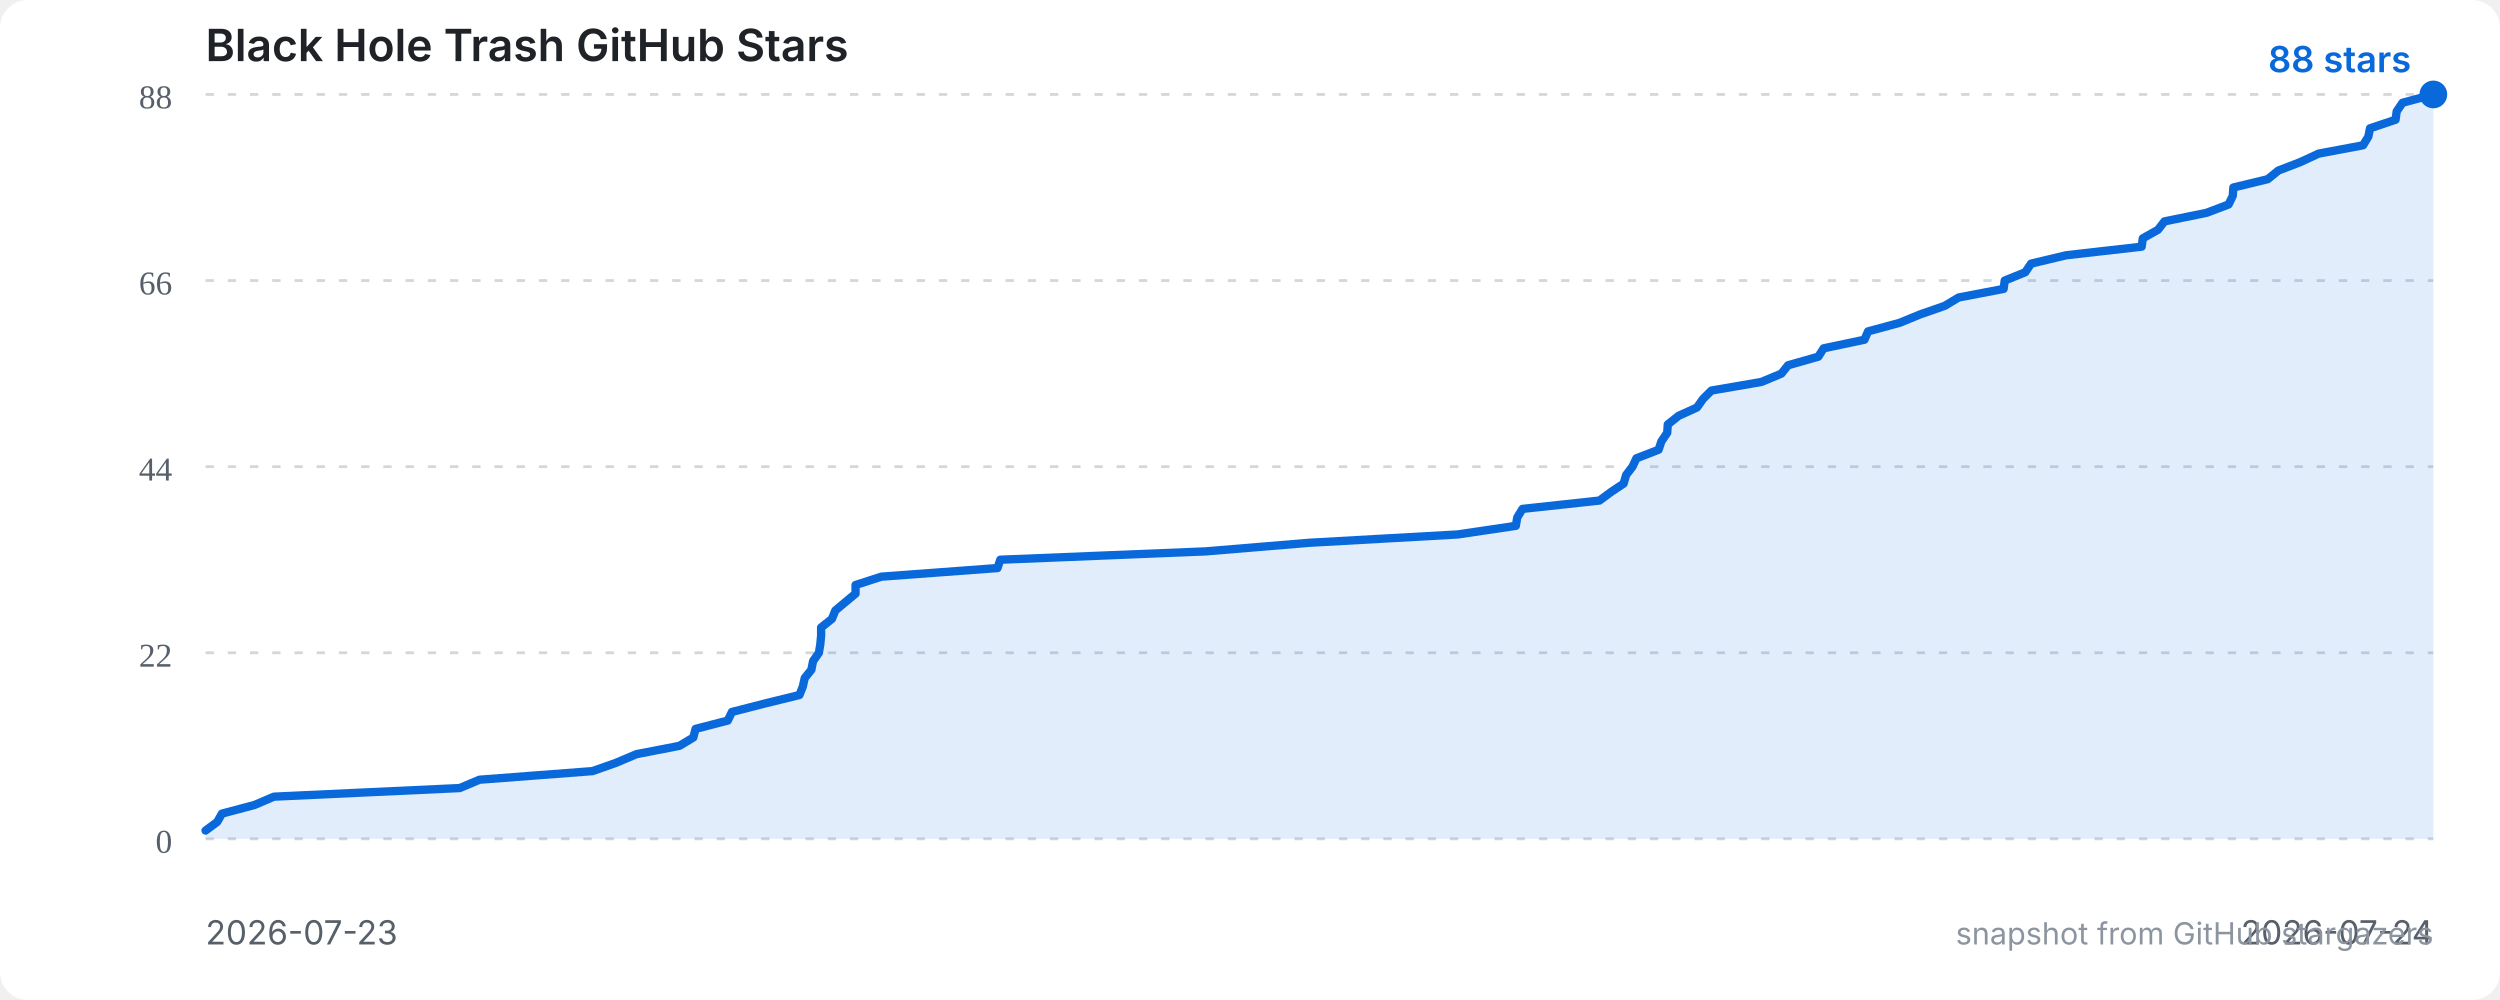
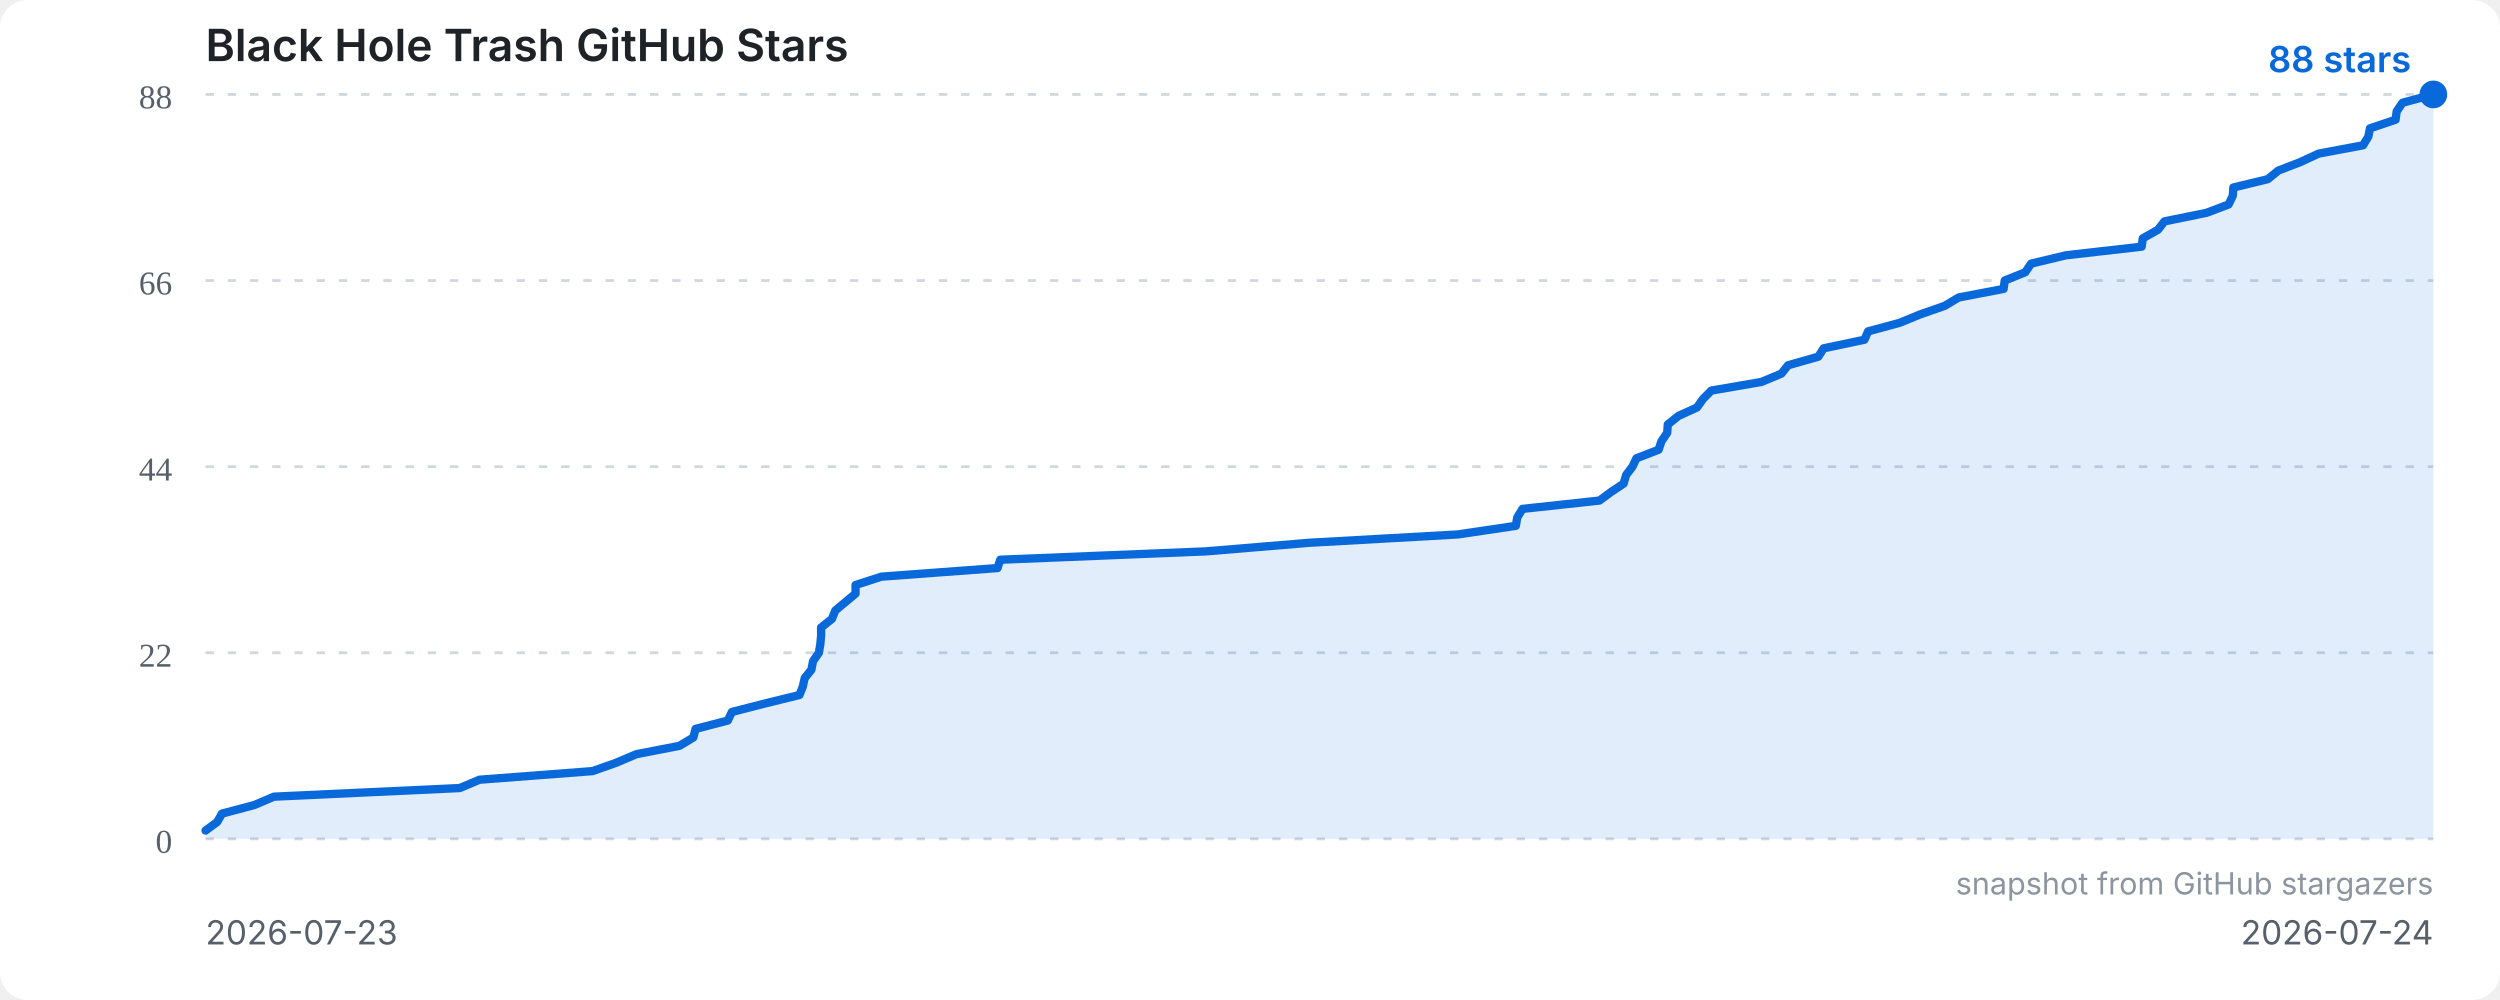
<svg xmlns="http://www.w3.org/2000/svg" width="900" height="360" viewBox="0 0 900 360" role="img" aria-labelledby="title desc">
  <rect width="100%" height="100%" rx="10" fill="#ffffff" />
  <text x="74" y="22" fill="#1f2328" font-family="-apple-system,BlinkMacSystemFont,Segoe UI,sans-serif" font-size="16" font-weight="600">Black Hole Trash GitHub Stars</text>
  <line x1="74" y1="302" x2="876" y2="302" stroke="#d0d7de" stroke-dasharray="3 5" />
  <text x="62" y="307" text-anchor="end" fill="#57606a" font-size="12">0</text>
  <line x1="74" y1="235" x2="876" y2="235" stroke="#d0d7de" stroke-dasharray="3 5" />
  <text x="62" y="240" text-anchor="end" fill="#57606a" font-size="12">22</text>
  <line x1="74" y1="168" x2="876" y2="168" stroke="#d0d7de" stroke-dasharray="3 5" />
  <text x="62" y="173" text-anchor="end" fill="#57606a" font-size="12">44</text>
  <line x1="74" y1="101" x2="876" y2="101" stroke="#d0d7de" stroke-dasharray="3 5" />
  <text x="62" y="106" text-anchor="end" fill="#57606a" font-size="12">66</text>
  <line x1="74" y1="34" x2="876" y2="34" stroke="#d0d7de" stroke-dasharray="3 5" />
  <text x="62" y="39" text-anchor="end" fill="#57606a" font-size="12">88</text>
  <polygon points="74,302 74.0,299.0 78.2,295.9 79.9,292.9 91.6,289.8 98.6,286.8 165.5,283.7 172.6,280.7 213.3,277.6 221.8,274.6 229.1,271.5 244.6,268.5 249.6,265.5 250.4,262.4 262.0,259.4 263.5,256.3 275.2,253.3 287.8,250.2 289.0,247.2 289.7,244.1 292.1,241.1 292.7,238.0 294.8,235.0 295.3,232.0 295.6,228.9 295.6,225.9 299.5,222.8 300.7,219.8 304.4,216.7 308.0,213.7 308.0,210.6 317.3,207.6 359.1,204.5 360.1,201.5 434.0,198.5 471.3,195.4 524.8,192.4 545.7,189.3 546.2,186.3 548.1,183.2 575.8,180.2 580.0,177.1 584.5,174.1 585.4,171.0 587.7,168.0 589.1,165.0 597.1,161.9 598.1,158.9 600.2,155.8 600.4,152.8 604.3,149.7 610.9,146.7 613.1,143.6 616.1,140.6 634.1,137.5 641.3,134.5 643.7,131.5 654.6,128.4 656.5,125.4 671.2,122.3 672.5,119.3 683.9,116.2 691.2,113.2 700.1,110.1 705.1,107.1 721.3,104.0 721.7,101.0 729.1,98.0 731.2,94.9 743.8,91.9 771.0,88.8 771.4,85.8 776.9,82.7 779.2,79.7 794.4,76.6 802.3,73.6 803.8,70.5 804.0,67.5 816.4,64.5 820.2,61.4 828.0,58.4 834.7,55.3 850.7,52.3 852.6,49.2 853.2,46.2 862.4,43.1 862.8,40.1 864.9,37.0 876.0,34.0 876,302" fill="#0969da" fill-opacity="0.12" />
  <polyline points="74.0,299.0 78.2,295.9 79.9,292.9 91.6,289.8 98.6,286.8 165.5,283.7 172.6,280.7 213.3,277.6 221.8,274.6 229.1,271.5 244.6,268.5 249.6,265.5 250.4,262.4 262.0,259.4 263.5,256.3 275.2,253.3 287.8,250.2 289.0,247.2 289.7,244.1 292.1,241.1 292.7,238.0 294.8,235.0 295.3,232.0 295.6,228.9 295.6,225.9 299.5,222.8 300.7,219.8 304.4,216.7 308.0,213.7 308.0,210.6 317.3,207.6 359.1,204.5 360.1,201.5 434.0,198.5 471.3,195.4 524.8,192.4 545.7,189.3 546.2,186.3 548.1,183.2 575.8,180.2 580.0,177.1 584.5,174.1 585.4,171.0 587.7,168.0 589.1,165.0 597.1,161.9 598.1,158.9 600.2,155.8 600.4,152.8 604.3,149.7 610.9,146.7 613.1,143.6 616.1,140.6 634.1,137.5 641.3,134.5 643.7,131.5 654.6,128.4 656.5,125.4 671.2,122.3 672.5,119.3 683.9,116.2 691.2,113.2 700.1,110.1 705.1,107.1 721.3,104.0 721.7,101.0 729.1,98.0 731.2,94.9 743.8,91.9 771.0,88.8 771.4,85.8 776.9,82.7 779.2,79.7 794.4,76.6 802.3,73.6 803.8,70.5 804.0,67.5 816.4,64.5 820.2,61.4 828.0,58.4 834.7,55.3 850.7,52.3 852.6,49.2 853.2,46.2 862.4,43.1 862.8,40.1 864.9,37.0 876.0,34.0" fill="none" stroke="#0969da" stroke-width="3" stroke-linejoin="round" stroke-linecap="round" />
  <circle cx="876" cy="34" r="5" fill="#0969da" />
  <text x="868" y="26" text-anchor="end" fill="#0969da" font-family="-apple-system,BlinkMacSystemFont,Segoe UI,sans-serif" font-size="13" font-weight="600">88 stars</text>
  <text x="74" y="340" fill="#57606a" font-family="-apple-system,BlinkMacSystemFont,Segoe UI,sans-serif" font-size="12">2026-07-23</text>
  <text x="876" y="340" text-anchor="end" fill="#57606a" font-family="-apple-system,BlinkMacSystemFont,Segoe UI,sans-serif" font-size="12">2026-07-24</text>
-   <text x="876" y="340" text-anchor="end" fill="#8c959f" font-family="-apple-system,BlinkMacSystemFont,Segoe UI,sans-serif" font-size="11">snapshot from GitHub stargazers</text>
+   <text x="876" y="322" text-anchor="end" fill="#8c959f" font-family="-apple-system,BlinkMacSystemFont,Segoe UI,sans-serif" font-size="11">snapshot from GitHub stargazers</text>
</svg>
